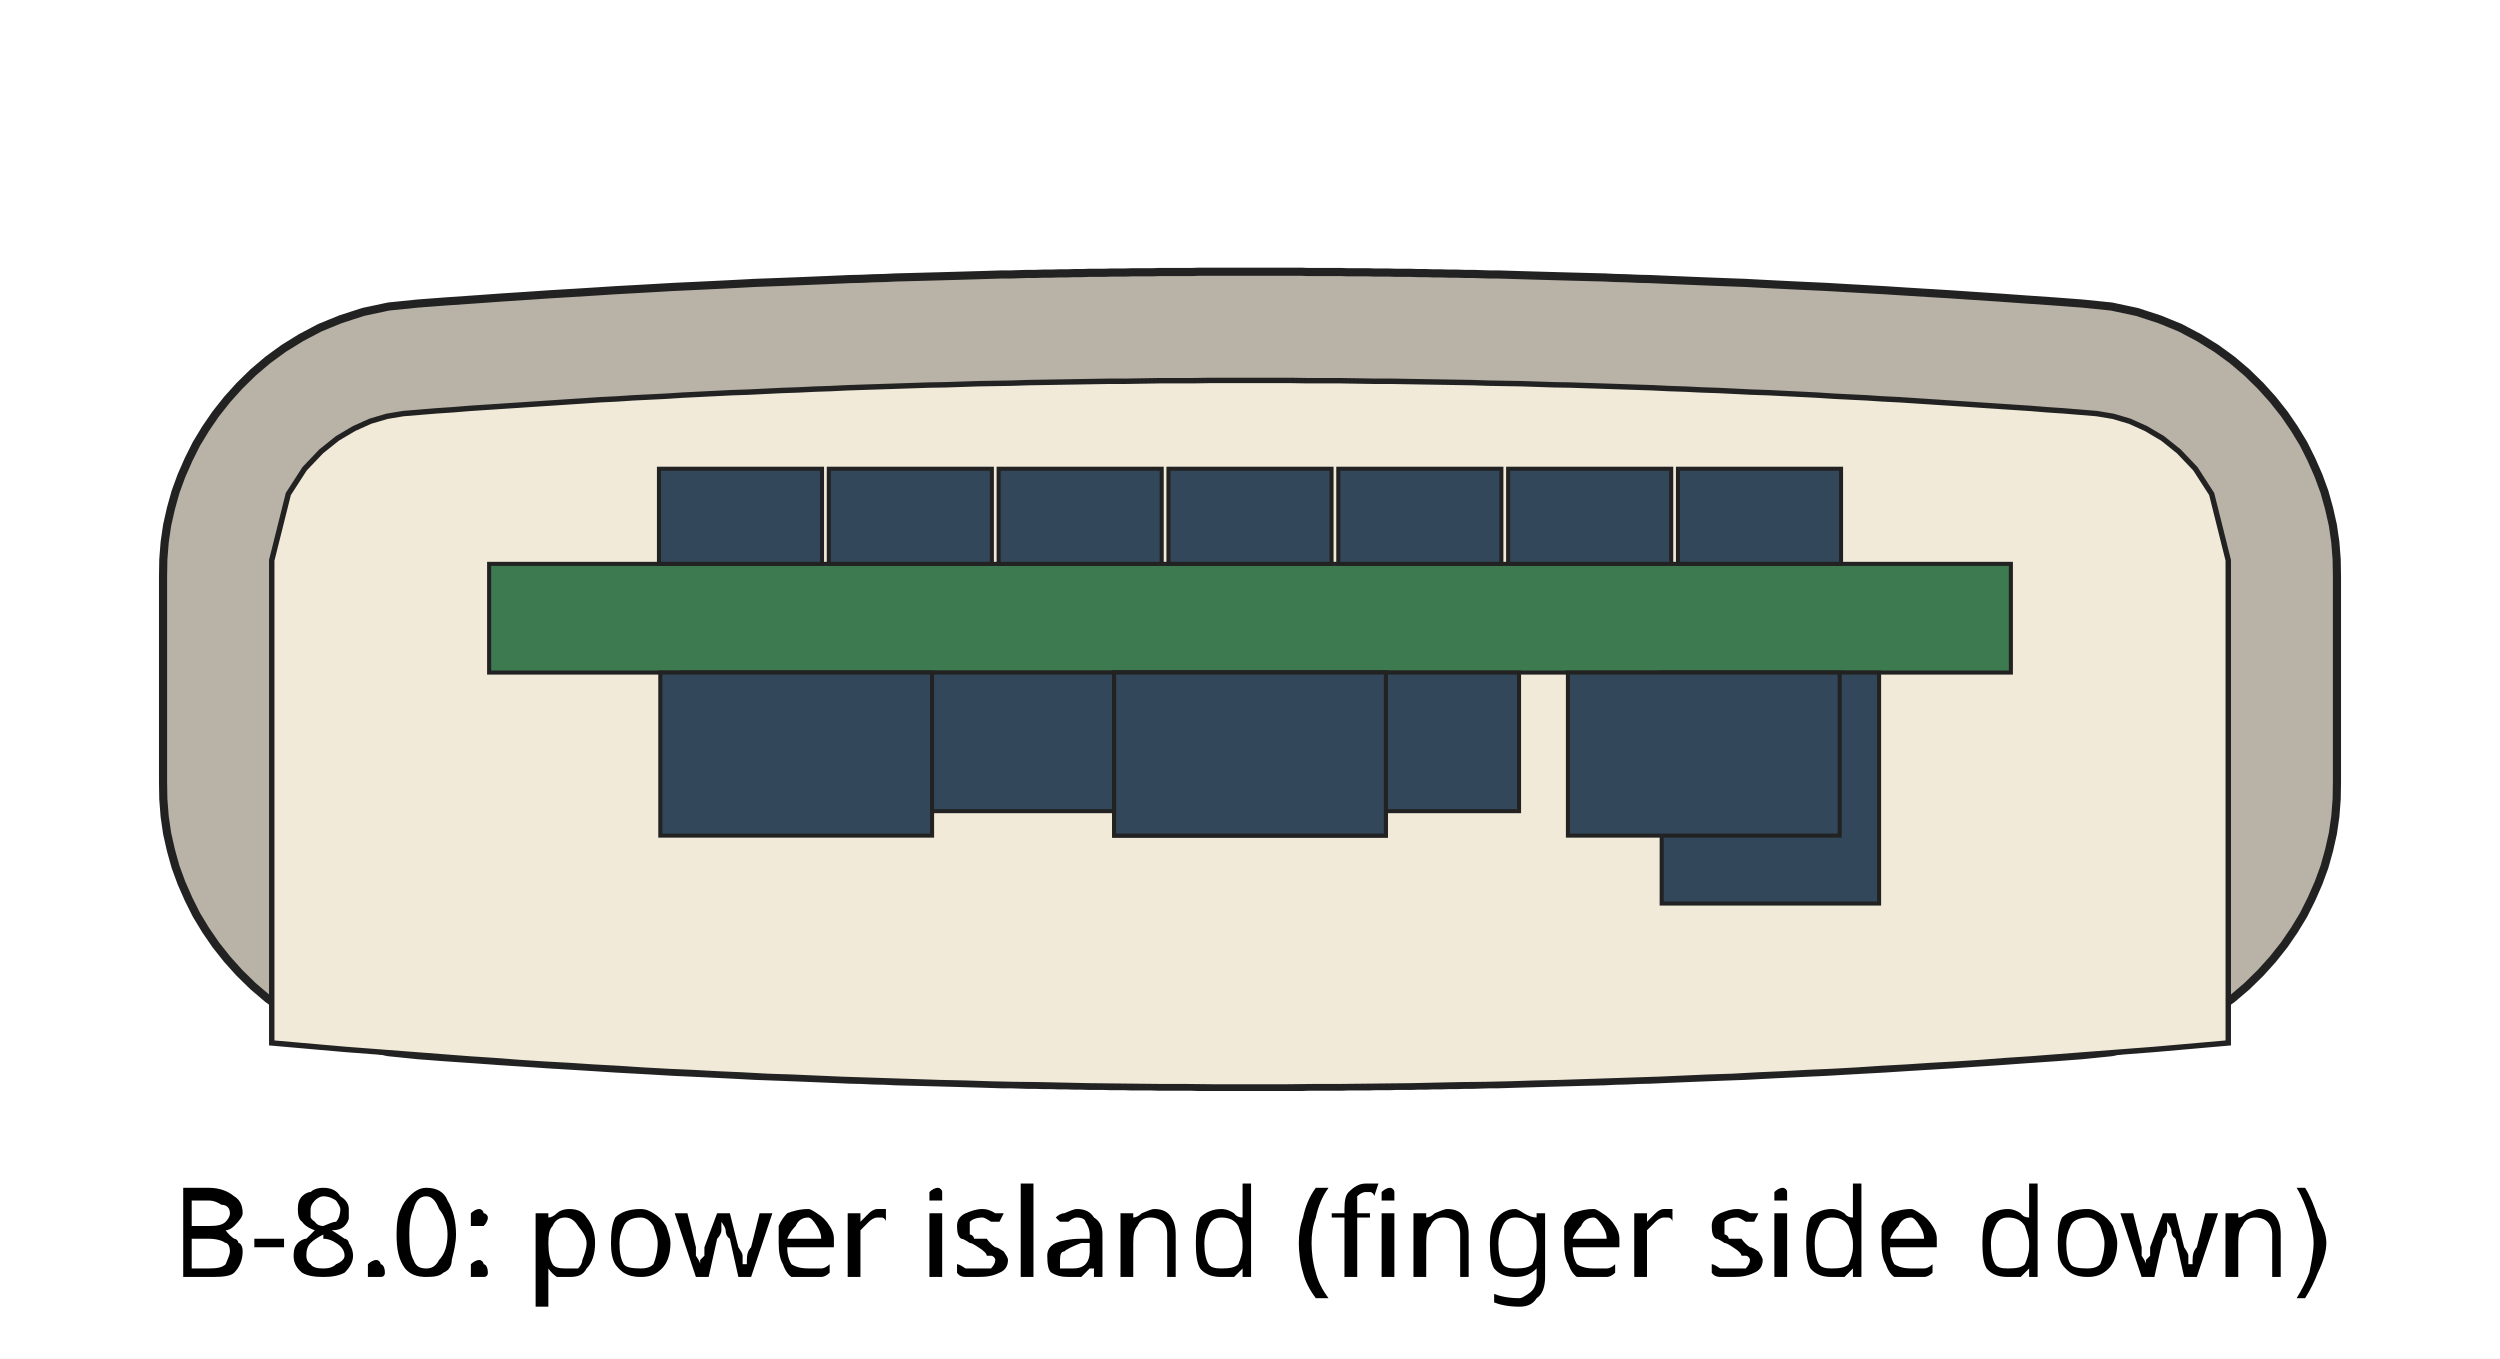
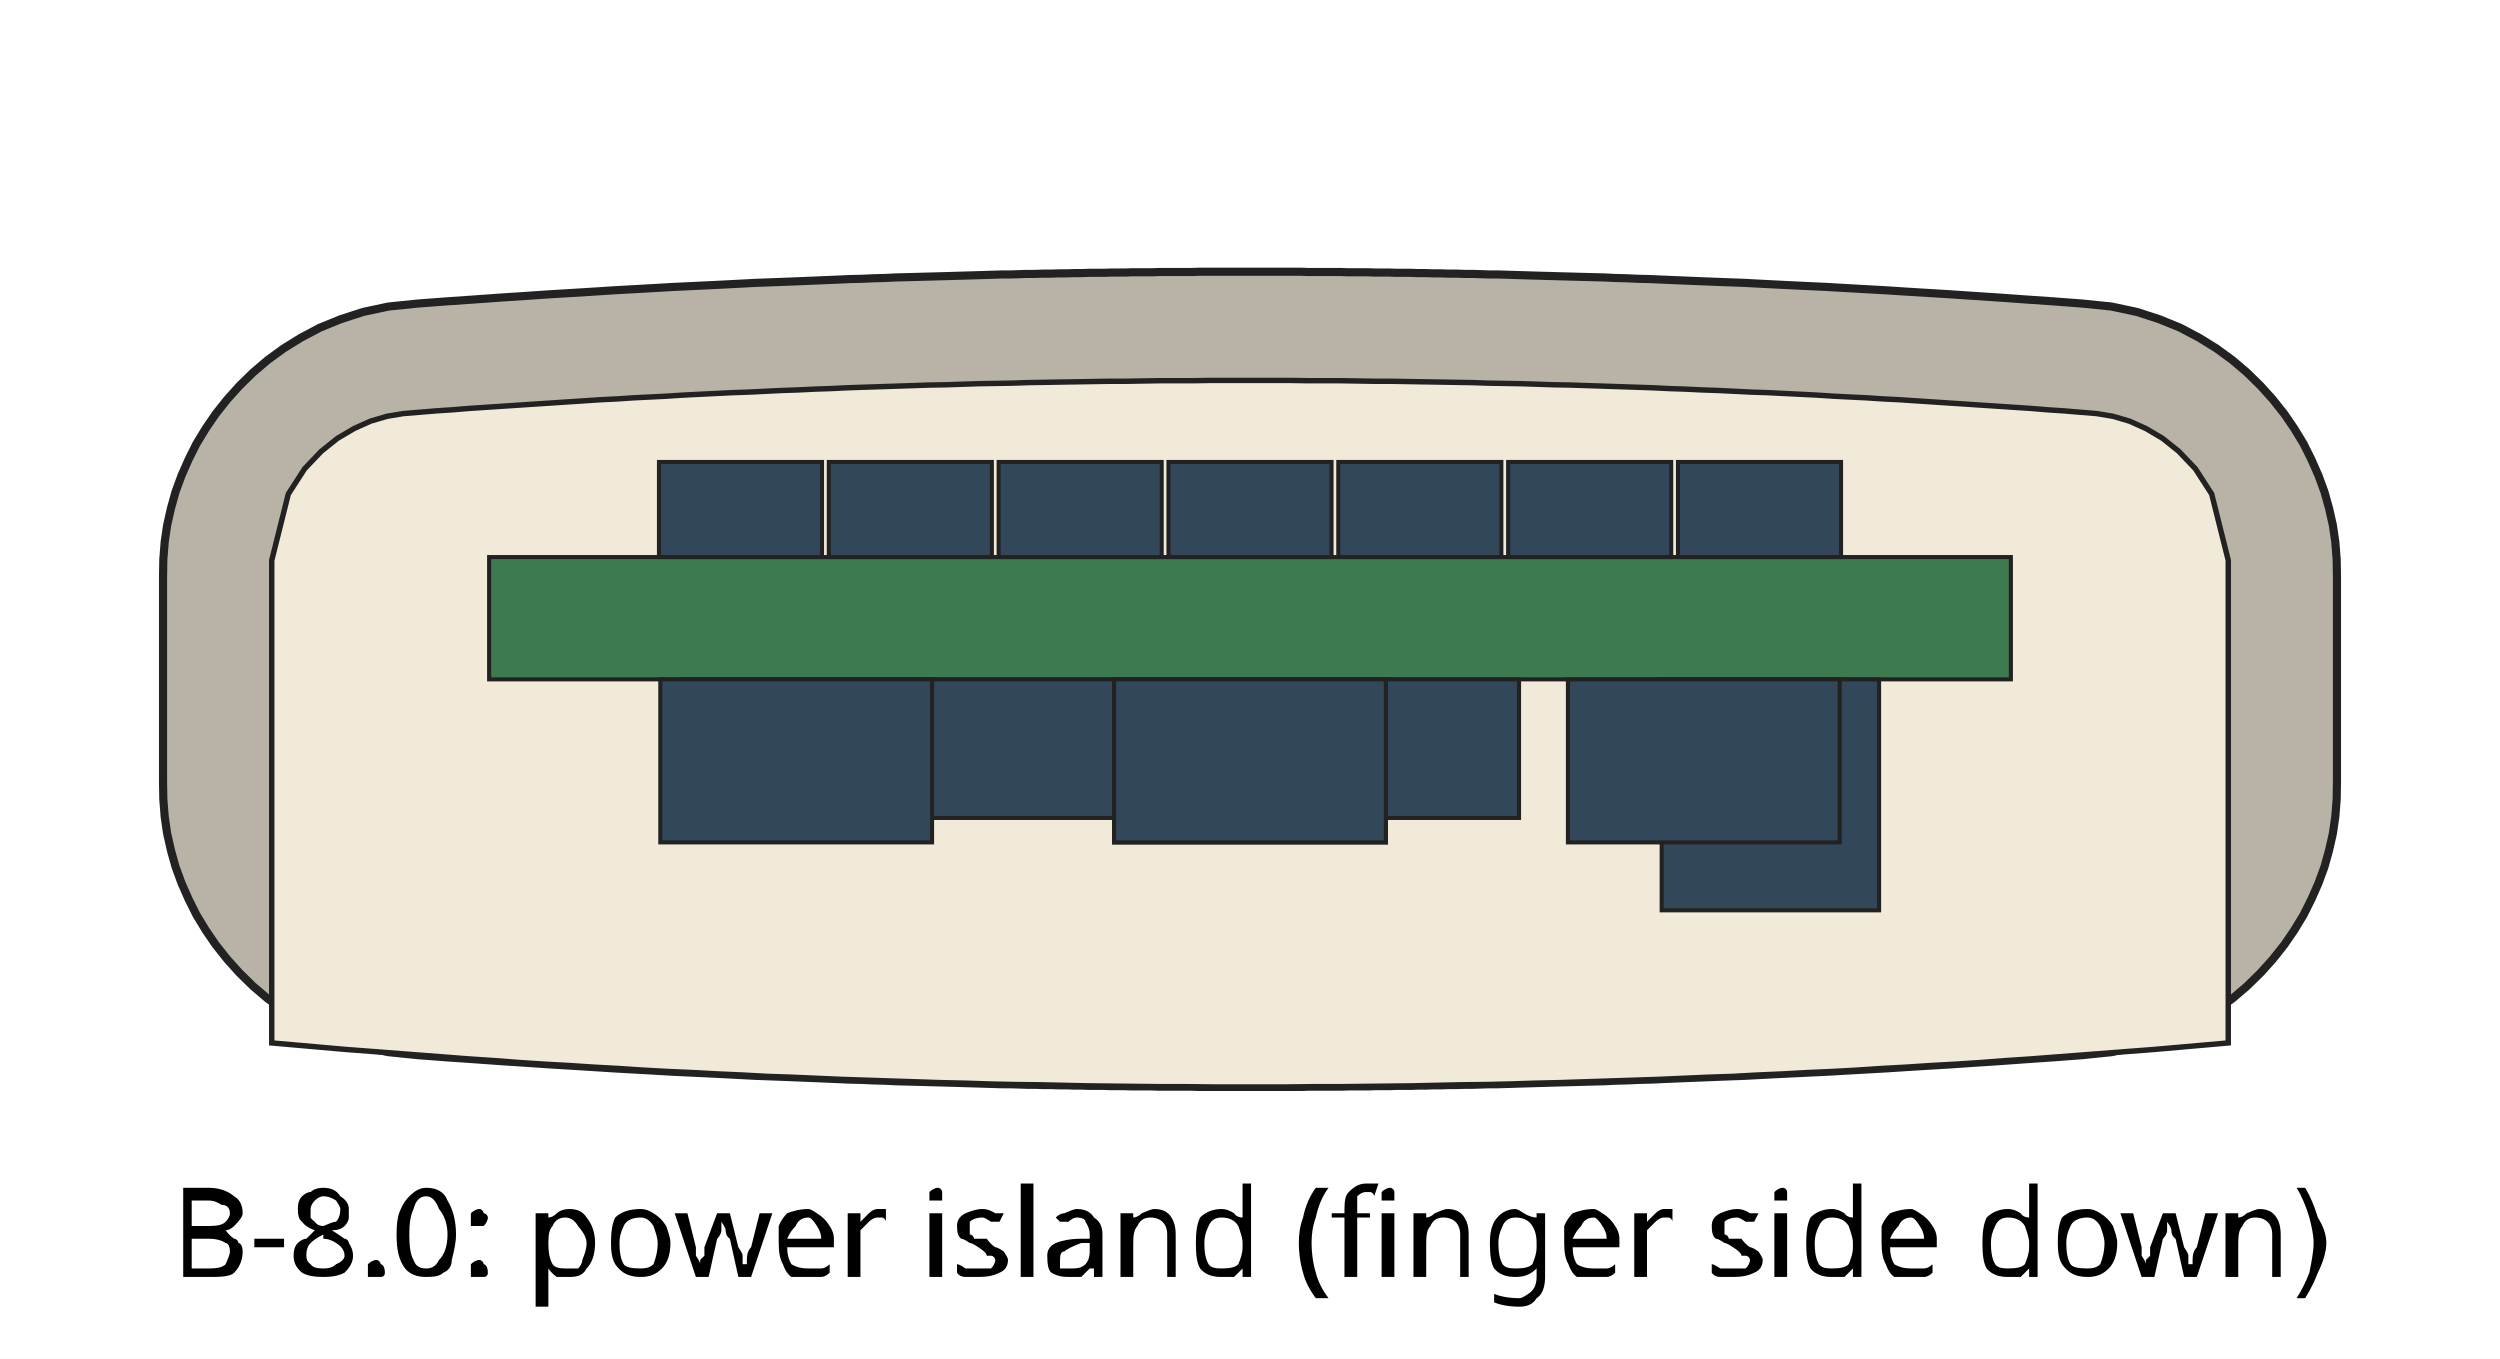
<svg xmlns="http://www.w3.org/2000/svg" viewBox="-4.60 -2.50 9.20 5.00" width="640" font-family="sans-serif">
  <rect x="-4.60" y="-2.50" width="9.20" height="5.00" fill="#fff" />
  <polygon points="0.000,-1.500 0.024,-1.500 0.047,-1.500 0.071,-1.500 0.094,-1.500 0.118,-1.500 0.142,-1.500 0.166,-1.500 0.189,-1.500 0.213,-1.499 0.237,-1.499 0.262,-1.499 0.286,-1.499 0.310,-1.499 0.335,-1.499 0.360,-1.498 0.385,-1.498 0.410,-1.498 0.435,-1.498 0.461,-1.497 0.486,-1.497 0.512,-1.497 0.539,-1.496 0.565,-1.496 0.592,-1.496 0.619,-1.495 0.647,-1.495 0.675,-1.494 0.703,-1.494 0.732,-1.493 0.761,-1.493 0.790,-1.492 0.820,-1.492 0.850,-1.491 0.881,-1.490 0.913,-1.490 0.945,-1.489 0.977,-1.488 1.011,-1.487 1.045,-1.486 1.079,-1.485 1.115,-1.484 1.151,-1.483 1.188,-1.482 1.225,-1.481 1.264,-1.480 1.304,-1.479 1.344,-1.477 1.386,-1.476 1.429,-1.474 1.473,-1.473 1.518,-1.471 1.565,-1.469 1.613,-1.467 1.662,-1.465 1.713,-1.463 1.766,-1.461 1.821,-1.459 1.877,-1.456 1.935,-1.453 1.996,-1.450 2.059,-1.447 2.124,-1.444 2.192,-1.440 2.263,-1.436 2.336,-1.432 2.413,-1.427 2.494,-1.422 2.577,-1.417 2.665,-1.411 2.757,-1.405 2.854,-1.398 2.956,-1.391 3.062,-1.383 3.170,-1.372 3.264,-1.352 3.347,-1.325 3.423,-1.294 3.493,-1.257 3.556,-1.218 3.615,-1.175 3.669,-1.129 3.719,-1.080 3.764,-1.030 3.806,-0.977 3.843,-0.923 3.877,-0.867 3.906,-0.809 3.932,-0.750 3.954,-0.690 3.971,-0.629 3.985,-0.567 3.994,-0.505 3.999,-0.441 4.000,-0.378 4.000,-0.315 4.000,-0.252 4.000,-0.189 4.000,-0.126 4.000,-0.063 4.000,-0.000 4.000,0.063 4.000,0.126 4.000,0.189 4.000,0.252 4.000,0.315 4.000,0.378 3.999,0.441 3.994,0.505 3.985,0.567 3.971,0.629 3.954,0.690 3.932,0.750 3.906,0.809 3.877,0.867 3.843,0.923 3.806,0.977 3.764,1.030 3.719,1.080 3.669,1.129 3.615,1.175 3.556,1.218 3.493,1.257 3.423,1.294 3.347,1.325 3.264,1.352 3.170,1.372 3.062,1.383 2.956,1.391 2.854,1.398 2.757,1.405 2.665,1.411 2.577,1.417 2.494,1.422 2.413,1.427 2.336,1.432 2.263,1.436 2.192,1.440 2.124,1.444 2.059,1.447 1.996,1.450 1.935,1.453 1.877,1.456 1.821,1.459 1.766,1.461 1.713,1.463 1.662,1.465 1.613,1.467 1.565,1.469 1.518,1.471 1.473,1.473 1.429,1.474 1.386,1.476 1.344,1.477 1.304,1.479 1.264,1.480 1.225,1.481 1.188,1.482 1.151,1.483 1.115,1.484 1.079,1.485 1.045,1.486 1.011,1.487 0.977,1.488 0.945,1.489 0.913,1.490 0.881,1.490 0.850,1.491 0.820,1.492 0.790,1.492 0.761,1.493 0.732,1.493 0.703,1.494 0.675,1.494 0.647,1.495 0.619,1.495 0.592,1.496 0.565,1.496 0.539,1.496 0.512,1.497 0.486,1.497 0.461,1.497 0.435,1.498 0.410,1.498 0.385,1.498 0.360,1.498 0.335,1.499 0.310,1.499 0.286,1.499 0.262,1.499 0.237,1.499 0.213,1.499 0.189,1.500 0.166,1.500 0.142,1.500 0.118,1.500 0.094,1.500 0.071,1.500 0.047,1.500 0.024,1.500 0.000,1.500 -0.024,1.500 -0.047,1.500 -0.071,1.500 -0.094,1.500 -0.118,1.500 -0.142,1.500 -0.166,1.500 -0.189,1.500 -0.213,1.499 -0.237,1.499 -0.262,1.499 -0.286,1.499 -0.310,1.499 -0.335,1.499 -0.360,1.498 -0.385,1.498 -0.410,1.498 -0.435,1.498 -0.461,1.497 -0.486,1.497 -0.512,1.497 -0.539,1.496 -0.565,1.496 -0.592,1.496 -0.619,1.495 -0.647,1.495 -0.675,1.494 -0.703,1.494 -0.732,1.493 -0.761,1.493 -0.790,1.492 -0.820,1.492 -0.850,1.491 -0.881,1.490 -0.913,1.490 -0.945,1.489 -0.977,1.488 -1.011,1.487 -1.045,1.486 -1.079,1.485 -1.115,1.484 -1.151,1.483 -1.188,1.482 -1.225,1.481 -1.264,1.480 -1.304,1.479 -1.344,1.477 -1.386,1.476 -1.429,1.474 -1.473,1.473 -1.518,1.471 -1.565,1.469 -1.613,1.467 -1.662,1.465 -1.713,1.463 -1.766,1.461 -1.821,1.459 -1.877,1.456 -1.935,1.453 -1.996,1.450 -2.059,1.447 -2.124,1.444 -2.192,1.440 -2.263,1.436 -2.336,1.432 -2.413,1.427 -2.494,1.422 -2.577,1.417 -2.665,1.411 -2.757,1.405 -2.854,1.398 -2.956,1.391 -3.062,1.383 -3.170,1.372 -3.264,1.352 -3.347,1.325 -3.423,1.294 -3.493,1.257 -3.556,1.218 -3.615,1.175 -3.669,1.129 -3.719,1.080 -3.764,1.030 -3.806,0.977 -3.843,0.923 -3.877,0.867 -3.906,0.809 -3.932,0.750 -3.954,0.690 -3.971,0.629 -3.985,0.567 -3.994,0.505 -3.999,0.441 -4.000,0.378 -4.000,0.315 -4.000,0.252 -4.000,0.189 -4.000,0.126 -4.000,0.063 -4.000,0.000 -4.000,-0.063 -4.000,-0.126 -4.000,-0.189 -4.000,-0.252 -4.000,-0.315 -4.000,-0.378 -3.999,-0.441 -3.994,-0.505 -3.985,-0.567 -3.971,-0.629 -3.954,-0.690 -3.932,-0.750 -3.906,-0.809 -3.877,-0.867 -3.843,-0.923 -3.806,-0.977 -3.764,-1.030 -3.719,-1.080 -3.669,-1.129 -3.615,-1.175 -3.556,-1.218 -3.493,-1.257 -3.423,-1.294 -3.347,-1.325 -3.264,-1.352 -3.170,-1.372 -3.062,-1.383 -2.956,-1.391 -2.854,-1.398 -2.757,-1.405 -2.665,-1.411 -2.577,-1.417 -2.494,-1.422 -2.413,-1.427 -2.336,-1.432 -2.263,-1.436 -2.192,-1.440 -2.124,-1.444 -2.059,-1.447 -1.996,-1.450 -1.935,-1.453 -1.877,-1.456 -1.821,-1.459 -1.766,-1.461 -1.713,-1.463 -1.662,-1.465 -1.613,-1.467 -1.565,-1.469 -1.518,-1.471 -1.473,-1.473 -1.429,-1.474 -1.386,-1.476 -1.344,-1.477 -1.304,-1.479 -1.264,-1.480 -1.225,-1.481 -1.188,-1.482 -1.151,-1.483 -1.115,-1.484 -1.079,-1.485 -1.045,-1.486 -1.011,-1.487 -0.977,-1.488 -0.945,-1.489 -0.913,-1.490 -0.881,-1.490 -0.850,-1.491 -0.820,-1.492 -0.790,-1.492 -0.761,-1.493 -0.732,-1.493 -0.703,-1.494 -0.675,-1.494 -0.647,-1.495 -0.619,-1.495 -0.592,-1.496 -0.565,-1.496 -0.539,-1.496 -0.512,-1.497 -0.486,-1.497 -0.461,-1.497 -0.435,-1.498 -0.410,-1.498 -0.385,-1.498 -0.360,-1.498 -0.335,-1.499 -0.310,-1.499 -0.286,-1.499 -0.262,-1.499 -0.237,-1.499 -0.213,-1.499 -0.189,-1.500 -0.166,-1.500 -0.142,-1.500 -0.118,-1.500 -0.094,-1.500 -0.071,-1.500 -0.047,-1.500 -0.024,-1.500" fill="#b9b2a6" stroke="#222" stroke-width="0.03" />
  <polygon points="-3.600,-0.438 -3.539,-0.682 -3.479,-0.775 -3.418,-0.839 -3.358,-0.887 -3.297,-0.923 -3.237,-0.950 -3.176,-0.968 -3.116,-0.978 -3.055,-0.983 -2.995,-0.988 -2.934,-0.992 -2.874,-0.997 -2.813,-1.001 -2.753,-1.005 -2.692,-1.009 -2.632,-1.013 -2.571,-1.017 -2.511,-1.021 -2.450,-1.025 -2.390,-1.029 -2.329,-1.032 -2.269,-1.036 -2.208,-1.039 -2.148,-1.042 -2.087,-1.046 -2.027,-1.049 -1.966,-1.052 -1.906,-1.055 -1.845,-1.057 -1.785,-1.060 -1.724,-1.063 -1.664,-1.065 -1.603,-1.068 -1.543,-1.070 -1.482,-1.073 -1.422,-1.075 -1.361,-1.077 -1.301,-1.079 -1.240,-1.081 -1.180,-1.083 -1.119,-1.084 -1.059,-1.086 -0.998,-1.088 -0.938,-1.089 -0.877,-1.090 -0.817,-1.092 -0.756,-1.093 -0.696,-1.094 -0.635,-1.095 -0.575,-1.096 -0.514,-1.097 -0.454,-1.097 -0.393,-1.098 -0.333,-1.099 -0.272,-1.099 -0.212,-1.099 -0.151,-1.100 -0.091,-1.100 -0.030,-1.100 0.030,-1.100 0.091,-1.100 0.151,-1.100 0.212,-1.099 0.272,-1.099 0.333,-1.099 0.393,-1.098 0.454,-1.097 0.514,-1.097 0.575,-1.096 0.635,-1.095 0.696,-1.094 0.756,-1.093 0.817,-1.092 0.877,-1.090 0.938,-1.089 0.998,-1.088 1.059,-1.086 1.119,-1.084 1.180,-1.083 1.240,-1.081 1.301,-1.079 1.361,-1.077 1.422,-1.075 1.482,-1.073 1.543,-1.070 1.603,-1.068 1.664,-1.065 1.724,-1.063 1.785,-1.060 1.845,-1.057 1.906,-1.055 1.966,-1.052 2.027,-1.049 2.087,-1.046 2.148,-1.042 2.208,-1.039 2.269,-1.036 2.329,-1.032 2.390,-1.029 2.450,-1.025 2.511,-1.021 2.571,-1.017 2.632,-1.013 2.692,-1.009 2.753,-1.005 2.813,-1.001 2.874,-0.997 2.934,-0.992 2.995,-0.988 3.055,-0.983 3.116,-0.978 3.176,-0.968 3.237,-0.950 3.297,-0.923 3.358,-0.887 3.418,-0.839 3.479,-0.775 3.539,-0.682 3.600,-0.438 3.600,1.338 3.509,1.346 3.418,1.354 3.327,1.362 3.235,1.369 3.144,1.376 3.053,1.383 2.962,1.390 2.871,1.397 2.780,1.403 2.689,1.410 2.597,1.416 2.506,1.421 2.415,1.427 2.324,1.432 2.233,1.438 2.142,1.443 2.051,1.447 1.959,1.452 1.868,1.456 1.777,1.461 1.686,1.464 1.595,1.468 1.504,1.472 1.413,1.475 1.322,1.478 1.230,1.481 1.139,1.484 1.048,1.486 0.957,1.489 0.866,1.491 0.775,1.492 0.684,1.494 0.592,1.496 0.501,1.497 0.410,1.498 0.319,1.499 0.228,1.499 0.137,1.500 0.046,1.500 -0.046,1.500 -0.137,1.500 -0.228,1.499 -0.319,1.499 -0.410,1.498 -0.501,1.497 -0.592,1.496 -0.684,1.494 -0.775,1.492 -0.866,1.491 -0.957,1.489 -1.048,1.486 -1.139,1.484 -1.230,1.481 -1.322,1.478 -1.413,1.475 -1.504,1.472 -1.595,1.468 -1.686,1.464 -1.777,1.461 -1.868,1.456 -1.959,1.452 -2.051,1.447 -2.142,1.443 -2.233,1.438 -2.324,1.432 -2.415,1.427 -2.506,1.421 -2.597,1.416 -2.689,1.410 -2.780,1.403 -2.871,1.397 -2.962,1.390 -3.053,1.383 -3.144,1.376 -3.235,1.369 -3.327,1.362 -3.418,1.354 -3.509,1.346 -3.600,1.338" fill="#f1ead9" stroke="#222" stroke-width="0.02" />
-   <polygon points="-2.800,-0.025 -2.800,-0.425 2.800,-0.425 2.800,-0.025" fill="#3d7a4f" stroke="#222" stroke-width="0.015" />
-   <polygon points="-2.090,0.485 -2.090,-0.025 0.990,-0.025 0.990,0.485" fill="#33475b" stroke="#222" stroke-width="0.015" />
-   <polygon points="1.515,0.825 1.515,-0.025 2.315,-0.025 2.315,0.825" fill="#33475b" stroke="#222" stroke-width="0.015" />
-   <polygon points="-2.170,0.575 -2.170,-0.025 -1.170,-0.025 -1.170,0.575" fill="#33475b" stroke="#222" stroke-width="0.015" />
-   <polygon points="-0.500,0.575 -0.500,-0.025 0.500,-0.025 0.500,0.575" fill="#33475b" stroke="#222" stroke-width="0.015" />
-   <polygon points="1.170,0.575 1.170,-0.025 2.170,-0.025 2.170,0.575" fill="#33475b" stroke="#222" stroke-width="0.015" />
-   <polygon points="-0.500,0.575 -0.500,-0.025 0.500,-0.025 0.500,0.575" fill="#33475b" stroke="#222" stroke-width="0.015" />
-   <polygon points="-2.175,-0.425 -2.175,-0.775 -1.575,-0.775 -1.575,-0.425" fill="#33475b" stroke="#222" stroke-width="0.015" />
-   <polygon points="-0.925,-0.425 -0.925,-0.775 -0.325,-0.775 -0.325,-0.425" fill="#33475b" stroke="#222" stroke-width="0.015" />
-   <polygon points="0.325,-0.425 0.325,-0.775 0.925,-0.775 0.925,-0.425" fill="#33475b" stroke="#222" stroke-width="0.015" />
-   <polygon points="1.575,-0.425 1.575,-0.775 2.175,-0.775 2.175,-0.425" fill="#33475b" stroke="#222" stroke-width="0.015" />
-   <polygon points="-1.550,-0.425 -1.550,-0.775 -0.950,-0.775 -0.950,-0.425" fill="#33475b" stroke="#222" stroke-width="0.015" />
-   <polygon points="-0.300,-0.425 -0.300,-0.775 0.300,-0.775 0.300,-0.425" fill="#33475b" stroke="#222" stroke-width="0.015" />
-   <polygon points="0.950,-0.425 0.950,-0.775 1.550,-0.775 1.550,-0.425" fill="#33475b" stroke="#222" stroke-width="0.015" />
+   <polygon points="-2.800,-0.000 -2.800,-0.450 2.800,-0.450 2.800,-0.000" fill="#3d7a4f" stroke="#222" stroke-width="0.015" />
+   <polygon points="-2.090,0.510 -2.090,-0.000 0.990,-0.000 0.990,0.510" fill="#33475b" stroke="#222" stroke-width="0.015" />
+   <polygon points="1.515,0.850 1.515,-0.000 2.315,-0.000 2.315,0.850" fill="#33475b" stroke="#222" stroke-width="0.015" />
+   <polygon points="-2.170,0.600 -2.170,-0.000 -1.170,-0.000 -1.170,0.600" fill="#33475b" stroke="#222" stroke-width="0.015" />
+   <polygon points="-0.500,0.600 -0.500,-0.000 0.500,-0.000 0.500,0.600" fill="#33475b" stroke="#222" stroke-width="0.015" />
+   <polygon points="1.170,0.600 1.170,-0.000 2.170,-0.000 2.170,0.600" fill="#33475b" stroke="#222" stroke-width="0.015" />
+   <polygon points="-0.500,0.600 -0.500,-0.000 0.500,-0.000 0.500,0.600" fill="#33475b" stroke="#222" stroke-width="0.015" />
+   <polygon points="-2.175,-0.450 -2.175,-0.800 -1.575,-0.800 -1.575,-0.450" fill="#33475b" stroke="#222" stroke-width="0.015" />
+   <polygon points="-0.925,-0.450 -0.925,-0.800 -0.325,-0.800 -0.325,-0.450" fill="#33475b" stroke="#222" stroke-width="0.015" />
+   <polygon points="0.325,-0.450 0.325,-0.800 0.925,-0.800 0.925,-0.450" fill="#33475b" stroke="#222" stroke-width="0.015" />
+   <polygon points="1.575,-0.450 1.575,-0.800 2.175,-0.800 2.175,-0.450" fill="#33475b" stroke="#222" stroke-width="0.015" />
+   <polygon points="-1.550,-0.450 -1.550,-0.800 -0.950,-0.800 -0.950,-0.450" fill="#33475b" stroke="#222" stroke-width="0.015" />
+   <polygon points="-0.300,-0.450 -0.300,-0.800 0.300,-0.800 0.300,-0.450" fill="#33475b" stroke="#222" stroke-width="0.015" />
+   <polygon points="0.950,-0.450 0.950,-0.800 1.550,-0.800 1.550,-0.450" fill="#33475b" stroke="#222" stroke-width="0.015" />
  <text x="0" y="2.20" font-size="0.45" text-anchor="middle">B-8.0: power island (finger side down)</text>
</svg>
